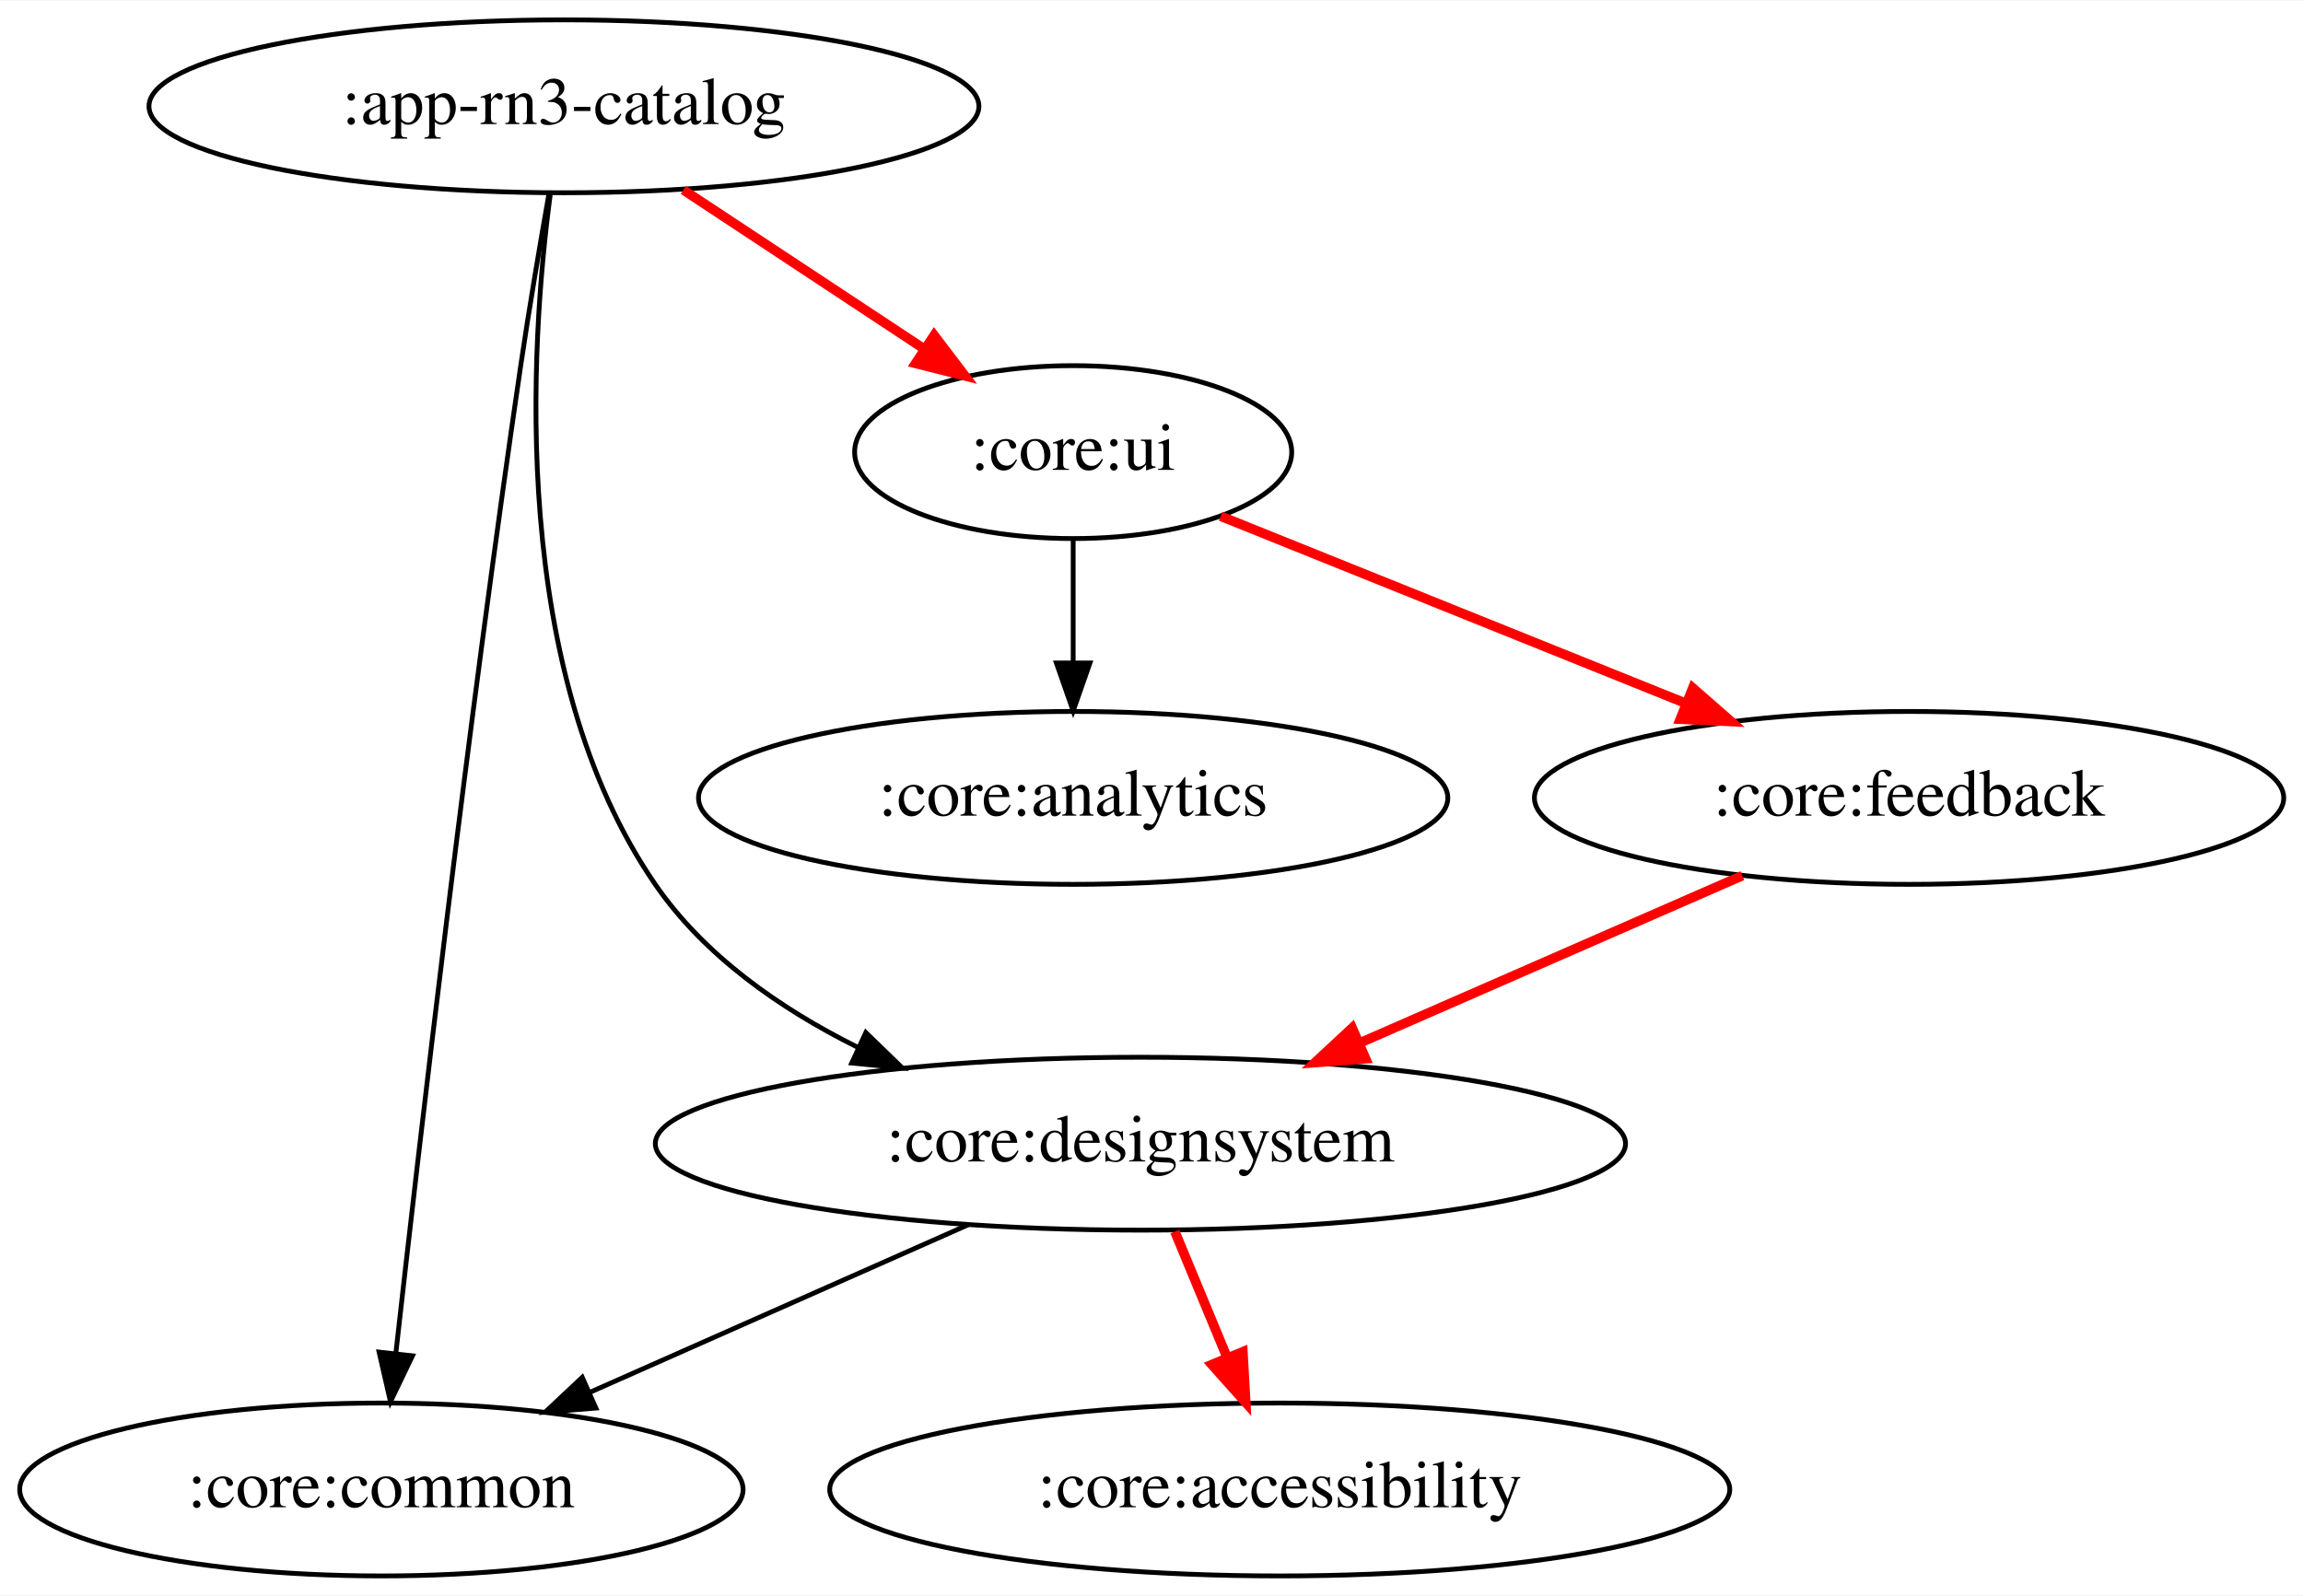
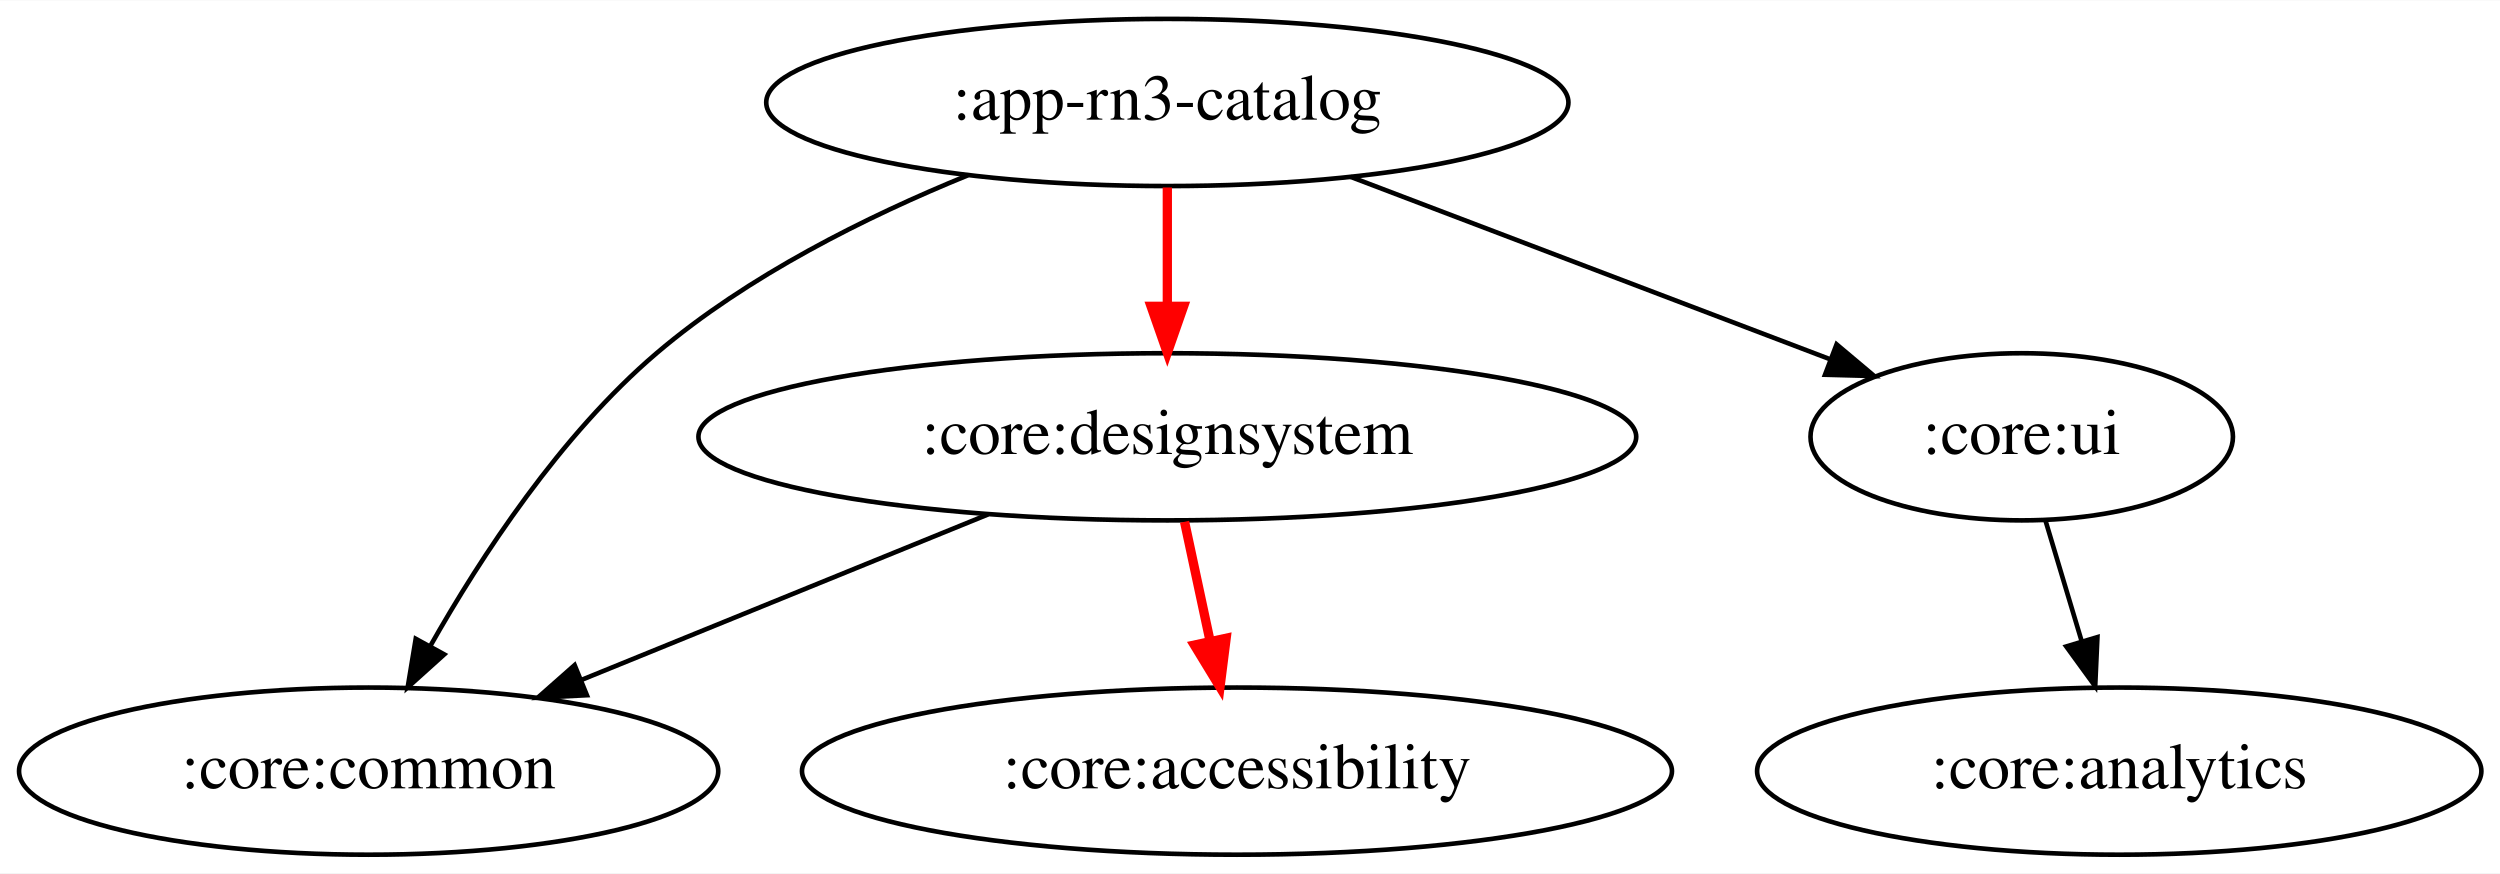
- <svg xmlns="http://www.w3.org/2000/svg" width="479pt" height="332pt" viewBox="0.00 0.00 479.39 332.00">
-   <g id="graph0" class="graph" transform="scale(1 1) rotate(0) translate(4 328)">
-     <polygon fill="white" stroke="transparent" points="-4,4 -4,-328 475.39,-328 475.39,4 -4,4" />
+ <svg xmlns="http://www.w3.org/2000/svg" width="538pt" height="188pt" viewBox="0.00 0.00 538.39 188.00">
+   <g id="graph0" class="graph" transform="scale(1 1) rotate(0) translate(4 184)">
+     <polygon fill="white" stroke="transparent" points="-4,4 -4,-184 534.39,-184 534.39,4 -4,4" />
    <g id="node1" class="node">
-       <ellipse fill="none" stroke="black" cx="113.39" cy="-306" rx="86.38" ry="18" />
-       <text text-anchor="middle" x="113.39" y="-302.3" font-family="Times,serif" font-size="14.00">:app-rn3-catalog</text>
+       <ellipse fill="none" stroke="black" cx="247.39" cy="-162" rx="86.38" ry="18" />
+       <text text-anchor="middle" x="247.39" y="-158.3" font-family="Times,serif" font-size="14.00">:app-rn3-catalog</text>
    </g>
    <g id="node2" class="node">
      <ellipse fill="none" stroke="black" cx="75.39" cy="-18" rx="75.29" ry="18" />
      <text text-anchor="middle" x="75.39" y="-14.3" font-family="Times,serif" font-size="14.00">:core:common</text>
    </g>
    <g id="edge1" class="edge">
-       <path fill="none" stroke="black" d="M110.28,-287.84C108.45,-277.48 106.16,-264 104.39,-252 93.49,-177.83 83.28,-89.97 78.4,-46.38" />
-       <polygon fill="black" stroke="black" points="81.86,-45.83 77.28,-36.28 74.91,-46.61 81.86,-45.83" />
+       <path fill="none" stroke="black" d="M204.44,-146.32C182.77,-137.49 157,-124.7 137.39,-108 116.7,-90.37 99.63,-64.32 88.67,-44.95" />
+       <polygon fill="black" stroke="black" points="91.67,-43.14 83.8,-36.05 85.53,-46.5 91.67,-43.14" />
    </g>
    <g id="node3" class="node">
-       <ellipse fill="none" stroke="black" cx="233.39" cy="-90" rx="100.98" ry="18" />
-       <text text-anchor="middle" x="233.39" y="-86.3" font-family="Times,serif" font-size="14.00">:core:designsystem</text>
+       <ellipse fill="none" stroke="black" cx="247.39" cy="-90" rx="100.98" ry="18" />
+       <text text-anchor="middle" x="247.39" y="-86.3" font-family="Times,serif" font-size="14.00">:core:designsystem</text>
    </g>
    <g id="edge2" class="edge">
-       <path fill="none" stroke="black" d="M110.55,-287.7C106.35,-256.11 101.93,-188.29 132.39,-144 142.62,-129.13 158.36,-118.14 174.4,-110.14" />
-       <polygon fill="black" stroke="black" points="176.23,-113.14 183.83,-105.77 173.29,-106.79 176.23,-113.14" />
+       <path fill="none" stroke="red" stroke-width="2" d="M247.39,-143.7C247.39,-135.98 247.39,-126.71 247.39,-118.11" />
+       <polygon fill="red" stroke="red" stroke-width="2" points="250.89,-118.1 247.39,-108.1 243.89,-118.1 250.89,-118.1" />
    </g>
    <g id="node4" class="node">
-       <ellipse fill="none" stroke="black" cx="219.39" cy="-234" rx="45.49" ry="18" />
-       <text text-anchor="middle" x="219.39" y="-230.3" font-family="Times,serif" font-size="14.00">:core:ui</text>
+       <ellipse fill="none" stroke="black" cx="431.39" cy="-90" rx="45.49" ry="18" />
+       <text text-anchor="middle" x="431.39" y="-86.3" font-family="Times,serif" font-size="14.00">:core:ui</text>
    </g>
    <g id="edge3" class="edge">
-       <path fill="none" stroke="red" stroke-width="2" d="M138.25,-288.59C153.22,-278.7 172.41,-266.02 188.38,-255.48" />
-       <polygon fill="red" stroke="red" stroke-width="2" points="190.45,-258.31 196.86,-249.88 186.59,-252.47 190.45,-258.31" />
+       <path fill="none" stroke="black" d="M286.87,-145.98C317.26,-134.42 359.16,-118.48 390.02,-106.74" />
+       <polygon fill="black" stroke="black" points="391.52,-109.91 399.63,-103.09 389.03,-103.37 391.52,-109.91" />
    </g>
    <g id="edge5" class="edge">
-       <path fill="none" stroke="black" d="M197.54,-73.12C174.13,-62.74 143.42,-49.14 118.65,-38.17" />
-       <polygon fill="black" stroke="black" points="120.04,-34.95 109.48,-34.1 117.2,-41.35 120.04,-34.95" />
+       <path fill="none" stroke="black" d="M208.79,-73.29C182.83,-62.73 148.49,-48.75 121.16,-37.62" />
+       <polygon fill="black" stroke="black" points="122.39,-34.35 111.81,-33.82 119.75,-40.83 122.39,-34.35" />
    </g>
    <g id="node5" class="node">
      <ellipse fill="none" stroke="black" cx="262.39" cy="-18" rx="93.68" ry="18" />
      <text text-anchor="middle" x="262.39" y="-14.3" font-family="Times,serif" font-size="14.00">:core:accessibility</text>
    </g>
    <g id="edge4" class="edge">
-       <path fill="none" stroke="red" stroke-width="2" d="M240.56,-71.7C243.83,-63.81 247.77,-54.3 251.4,-45.55" />
-       <polygon fill="red" stroke="red" stroke-width="2" points="254.71,-46.68 255.31,-36.1 248.25,-44 254.71,-46.68" />
+       <path fill="none" stroke="red" stroke-width="2" d="M251.1,-71.7C252.75,-63.98 254.74,-54.71 256.58,-46.11" />
+       <polygon fill="red" stroke="red" stroke-width="2" points="260.06,-46.62 258.73,-36.1 253.21,-45.15 260.06,-46.62" />
    </g>
    <g id="node6" class="node">
-       <ellipse fill="none" stroke="black" cx="219.39" cy="-162" rx="77.99" ry="18" />
-       <text text-anchor="middle" x="219.39" y="-158.3" font-family="Times,serif" font-size="14.00">:core:analytics</text>
+       <ellipse fill="none" stroke="black" cx="452.39" cy="-18" rx="77.99" ry="18" />
+       <text text-anchor="middle" x="452.39" y="-14.3" font-family="Times,serif" font-size="14.00">:core:analytics</text>
    </g>
    <g id="edge6" class="edge">
-       <path fill="none" stroke="black" d="M219.39,-215.7C219.39,-207.98 219.39,-198.71 219.39,-190.11" />
-       <polygon fill="black" stroke="black" points="222.89,-190.1 219.39,-180.1 215.89,-190.1 222.89,-190.1" />
-     </g>
-     <g id="node7" class="node">
-       <ellipse fill="none" stroke="black" cx="393.39" cy="-162" rx="77.99" ry="18" />
-       <text text-anchor="middle" x="393.39" y="-158.3" font-family="Times,serif" font-size="14.00">:core:feedback</text>
-     </g>
-     <g id="edge7" class="edge">
-       <path fill="none" stroke="red" stroke-width="2" d="M250.1,-220.65C276.86,-209.88 316.08,-194.1 346.72,-181.77" />
-       <polygon fill="red" stroke="red" stroke-width="2" points="348.37,-184.88 356.35,-177.9 345.76,-178.39 348.37,-184.88" />
-     </g>
-     <g id="edge8" class="edge">
-       <path fill="none" stroke="red" stroke-width="2" d="M358.68,-145.81C335.37,-135.61 304.41,-122.07 279.1,-111" />
-       <polygon fill="red" stroke="red" stroke-width="2" points="280.27,-107.69 269.71,-106.89 277.47,-114.1 280.27,-107.69" />
+       <path fill="none" stroke="black" d="M436.48,-72.05C438.82,-64.26 441.65,-54.82 444.27,-46.08" />
+       <polygon fill="black" stroke="black" points="447.69,-46.86 447.21,-36.28 440.98,-44.85 447.69,-46.86" />
    </g>
  </g>
</svg>
